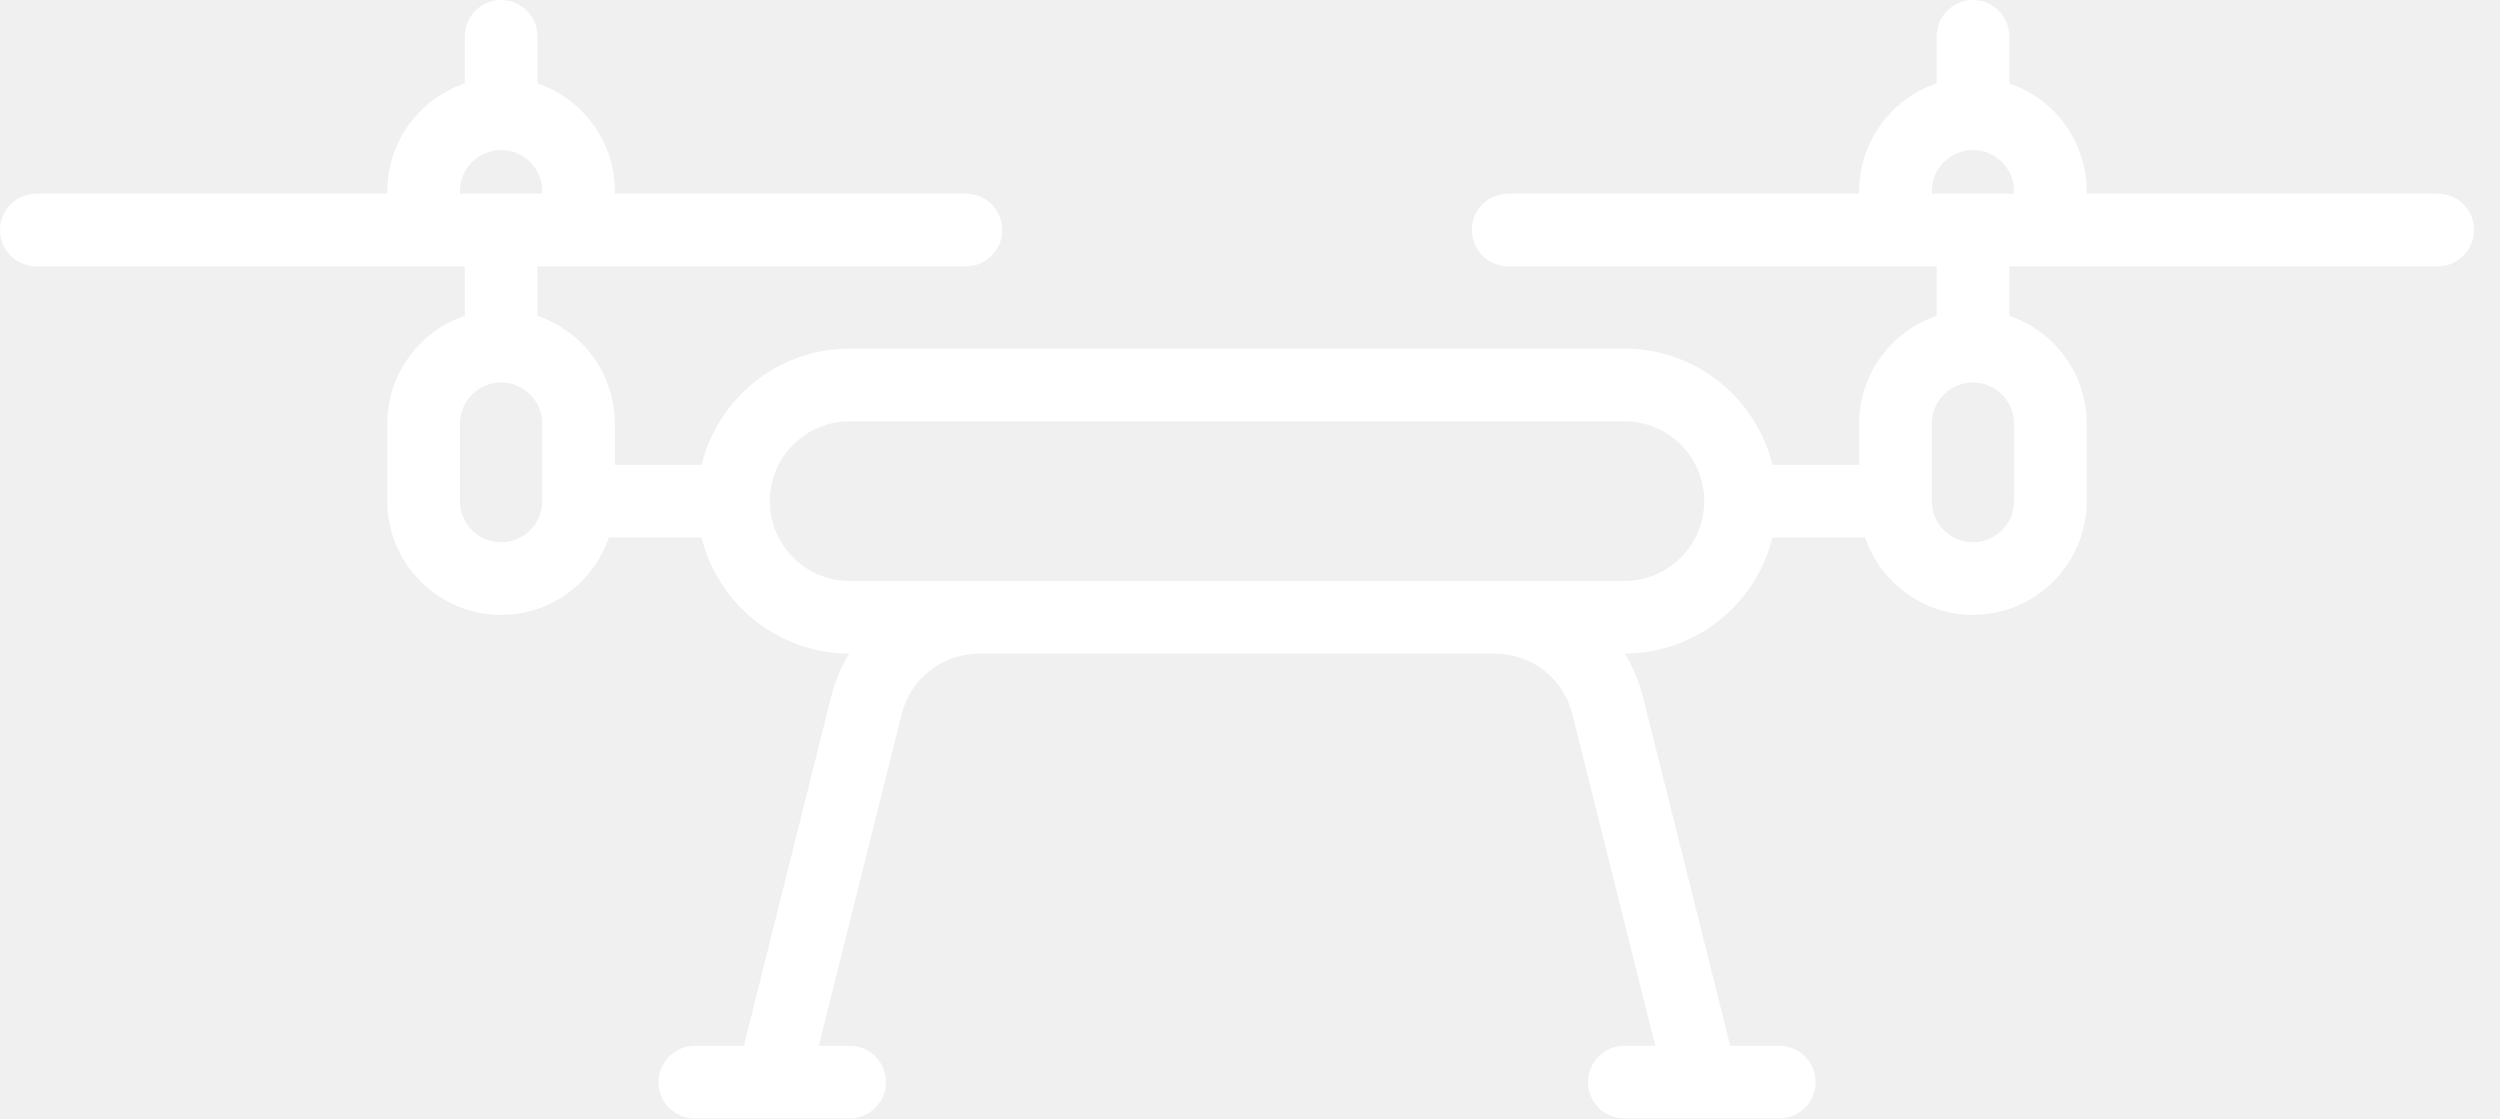
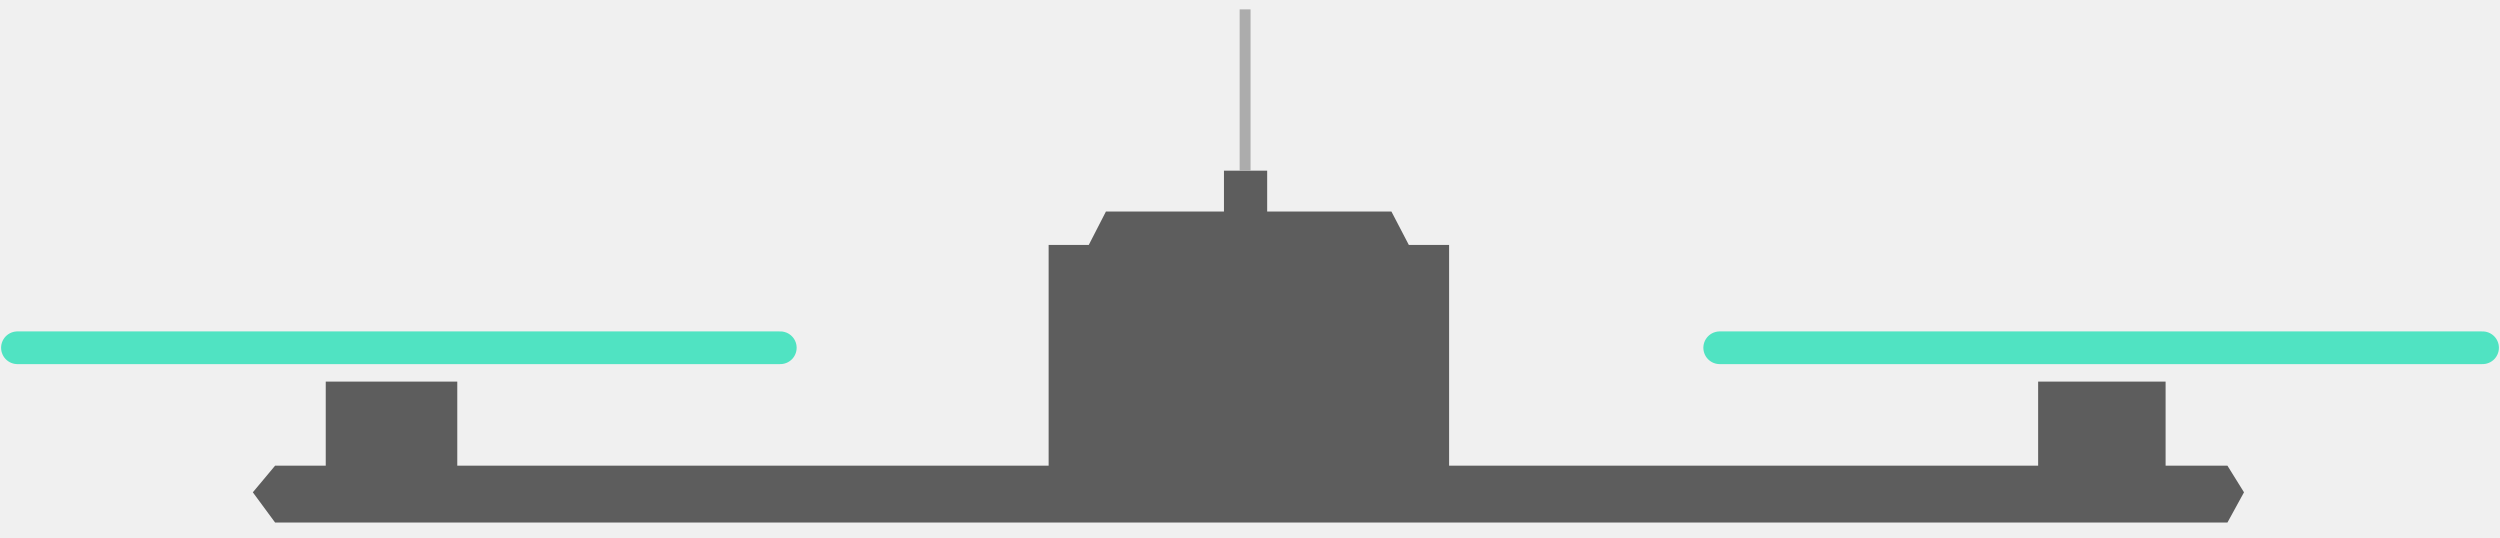
- <svg xmlns="http://www.w3.org/2000/svg" width="38px" height="17px" viewBox="0 0 38 17" version="1.1">
+ <svg xmlns="http://www.w3.org/2000/svg" width="200px" height="43px" viewBox="0 0 1147 234" version="1.1">
  <g id="Page-1" stroke="none" stroke-width="1" fill="none" fill-rule="evenodd">
-     <g id="camera-(2)" fill="#FFFFFF" fill-rule="nonzero">
-       <path d="M37.054,2.944 L31.718,2.944 L31.718,2.907 C31.718,2.146 31.224,1.499 30.541,1.268 L30.541,0.552 C30.541,0.247 30.294,0 29.989,0 C29.684,0 29.437,0.247 29.437,0.552 L29.437,1.268 C28.753,1.499 28.259,2.146 28.259,2.907 L28.259,2.944 L22.924,2.944 C22.619,2.944 22.372,3.191 22.372,3.496 C22.372,3.8 22.619,4.048 22.924,4.048 L29.437,4.048 L29.437,4.801 C28.753,5.032 28.259,5.679 28.259,6.439 L28.259,7.065 L26.941,7.065 C26.693,6.052 25.778,5.299 24.69,5.299 L12.915,5.299 C11.827,5.299 10.913,6.052 10.664,7.065 L9.346,7.065 L9.346,6.439 C9.346,5.679 8.852,5.032 8.169,4.801 L8.169,4.048 L14.682,4.048 C14.986,4.048 15.234,3.8 15.234,3.496 C15.234,3.191 14.986,2.944 14.682,2.944 L9.346,2.944 L9.346,2.907 C9.346,2.146 8.852,1.499 8.169,1.268 L8.169,0.552 C8.169,0.247 7.922,0 7.617,0 C7.312,0 7.065,0.247 7.065,0.552 L7.065,1.268 C6.381,1.499 5.887,2.146 5.887,2.907 L5.887,2.944 L0.552,2.944 C0.247,2.944 0,3.191 0,3.496 C0,3.8 0.247,4.048 0.552,4.048 L7.065,4.048 L7.065,4.801 C6.381,5.032 5.887,5.679 5.887,6.439 L5.887,7.617 C5.887,8.57 6.663,9.346 7.617,9.346 C8.377,9.346 9.024,8.852 9.255,8.169 L10.664,8.169 C10.912,9.179 11.823,9.931 12.908,9.935 C12.787,10.133 12.693,10.352 12.634,10.587 L11.307,15.896 L10.56,15.896 C10.256,15.896 10.009,16.143 10.009,16.448 C10.009,16.753 10.256,17 10.56,17 L11.736,17 C11.737,17 11.738,17 11.738,17 C11.739,17 11.739,17 11.74,17 L12.915,17 C13.22,17 13.467,16.753 13.467,16.448 C13.467,16.143 13.22,15.896 12.915,15.896 L12.445,15.896 L13.705,10.855 C13.841,10.313 14.325,9.935 14.883,9.935 L22.722,9.935 C23.281,9.935 23.765,10.313 23.9,10.855 L25.161,15.896 L24.69,15.896 C24.385,15.896 24.138,16.143 24.138,16.448 C24.138,16.753 24.385,17 24.69,17 L25.866,17 C25.866,17 25.867,17 25.867,17 C25.868,17 25.869,17 25.869,17 L27.045,17 C27.35,17 27.597,16.753 27.597,16.448 C27.597,16.143 27.35,15.896 27.045,15.896 L26.299,15.896 L24.971,10.587 C24.913,10.352 24.819,10.133 24.697,9.935 C25.782,9.931 26.694,9.179 26.941,8.169 L28.35,8.169 C28.581,8.852 29.228,9.346 29.989,9.346 C30.942,9.346 31.718,8.57 31.718,7.617 L31.718,6.439 C31.718,5.679 31.224,5.032 30.541,4.801 L30.541,4.048 L37.054,4.048 C37.359,4.048 37.606,3.8 37.606,3.496 C37.606,3.191 37.358,2.944 37.054,2.944 Z M6.991,2.907 C6.991,2.562 7.272,2.281 7.617,2.281 C7.962,2.281 8.242,2.562 8.242,2.907 L8.242,2.944 L6.991,2.944 L6.991,2.907 Z M7.617,8.242 C7.272,8.242 6.991,7.962 6.991,7.617 L6.991,6.439 C6.991,6.094 7.272,5.814 7.617,5.814 C7.962,5.814 8.242,6.094 8.242,6.439 L8.242,7.617 C8.242,7.962 7.962,8.242 7.617,8.242 Z M24.69,8.831 L12.915,8.831 C12.246,8.831 11.701,8.286 11.701,7.617 C11.701,6.947 12.246,6.403 12.915,6.403 L24.69,6.403 C25.36,6.403 25.904,6.947 25.904,7.617 C25.904,8.286 25.36,8.831 24.69,8.831 Z M30.614,7.617 C30.614,7.962 30.334,8.242 29.989,8.242 C29.644,8.242 29.363,7.962 29.363,7.617 L29.363,6.439 C29.363,6.094 29.644,5.814 29.989,5.814 C30.334,5.814 30.614,6.094 30.614,6.439 L30.614,7.617 Z M29.363,2.907 C29.363,2.562 29.644,2.281 29.989,2.281 C30.334,2.281 30.614,2.562 30.614,2.907 L30.614,2.944 L29.363,2.944 L29.363,2.907 Z" id="Shape" />
+     <g id="quad" transform="translate(-2, 0)" fill-rule="nonzero">
+       <g id="copter" transform="translate(10, 0)">
+         <polygon id="frame" fill="#5D5D5D" points="118.218 233.442 108 219.569 118.218 207.346 141.451 207.346 141.451 168.767 201.798 168.767 201.798 207.346 473.111 207.346 473.111 106.073 491.53 106.073 499.394 90.762 553.552 90.762 553.552 72 573.374 72 573.374 90.762 630.394 90.762 638.372 106.073 656.844 106.073 656.844 207.346 927.096 207.346 927.096 168.767 985.578 168.767 985.578 207.346 1013.948 207.346 1021.547 219.569 1013.948 233.442" />
+         <path d="M781,153.25 L1131,153.25" id="right-prop" stroke="#50E3C2" stroke-width="15" stroke-linecap="round" />
+         <path d="M0,153.25 L350,153.25" id="left-prop" stroke="#50E3C2" stroke-width="15" stroke-linecap="round" />
+         <path d="M563.25,0.5 L563.25,69.5" id="antanna" stroke="#ACACAC" stroke-width="5" stroke-linecap="square" />
+       </g>
    </g>
  </g>
+   <style>
+ 		@keyframes prop-rotate{
+ 			0%{
+ 				transform: scale(1, 1);
+ 			}
+ 			50% {
+ 				transform: scale(.7, 1);
+ 			}
+ 			100% {
+ 				transform: scale(1, 1);
+ 			}
+ 		}
+ 
+ 		#left-prop{
+ 			animation: prop-rotate .1s infinite;
+ 			transform-origin: 200px 50%;
+ 		}
+ 
+ 		#right-prop{
+ 
+ 			animation: prop-rotate .1s infinite;
+ 			transform-origin: 976px 50%;
+ 		}
+ 	</style>
</svg>
